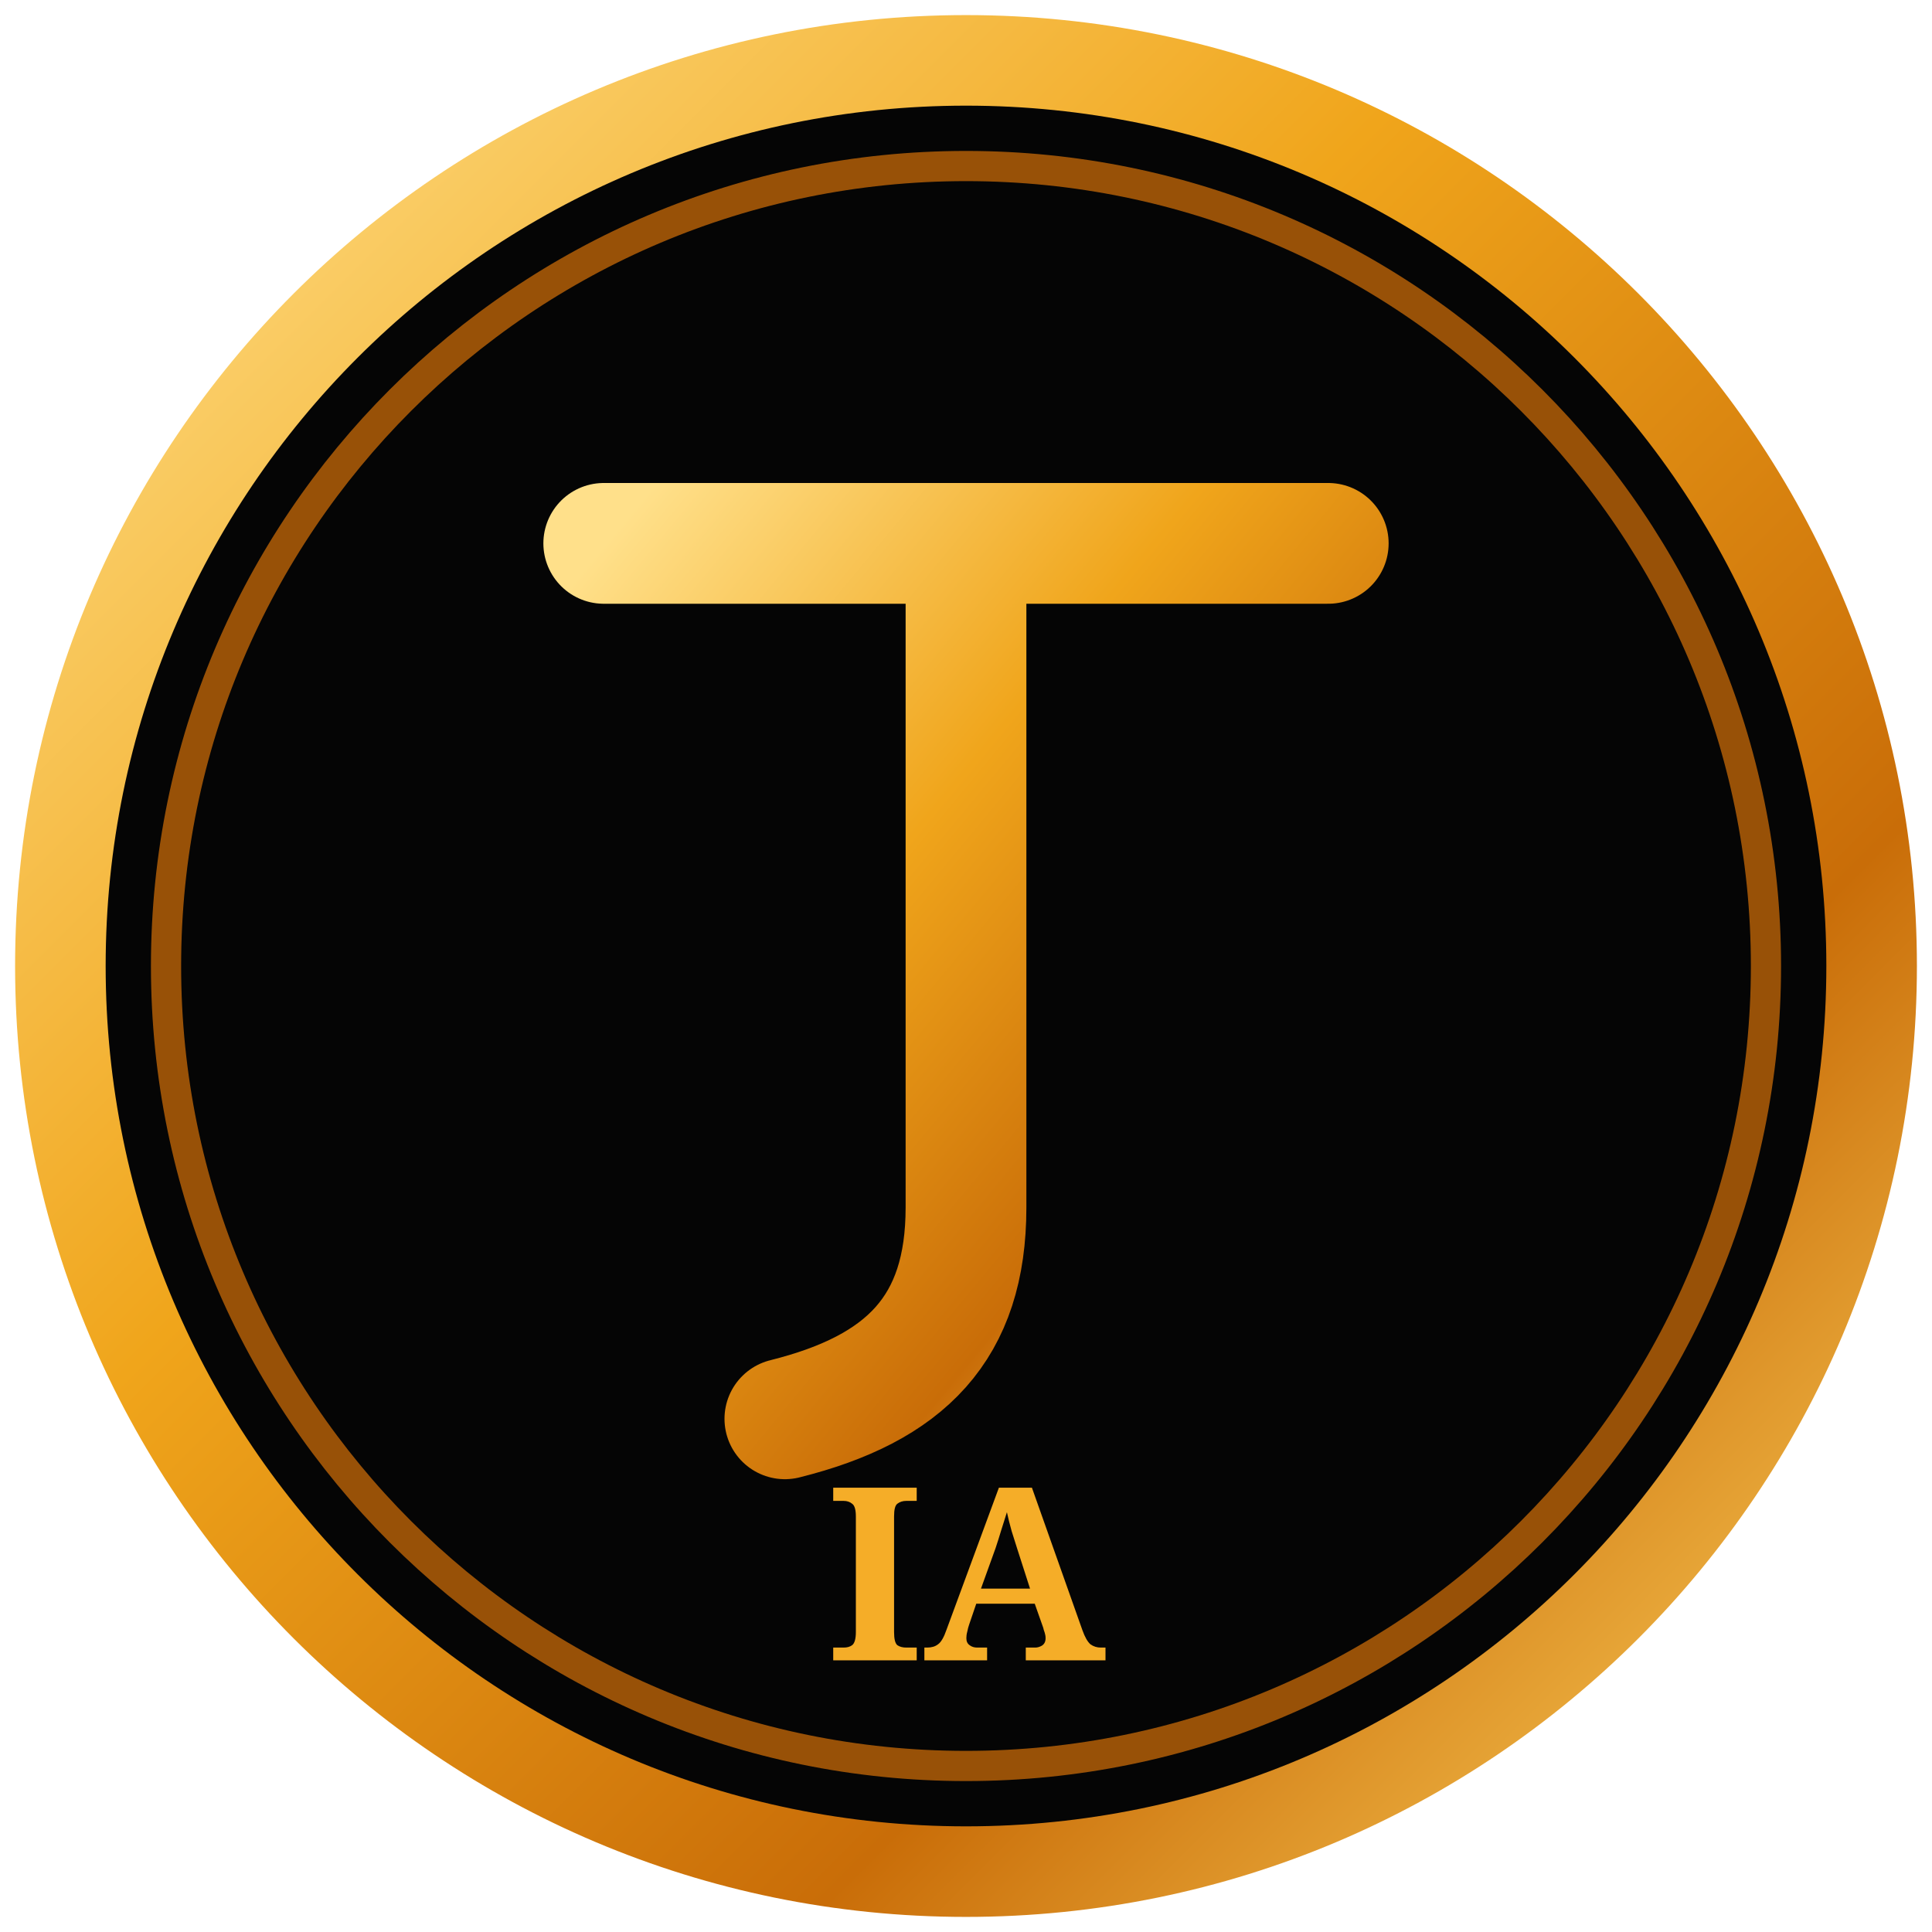
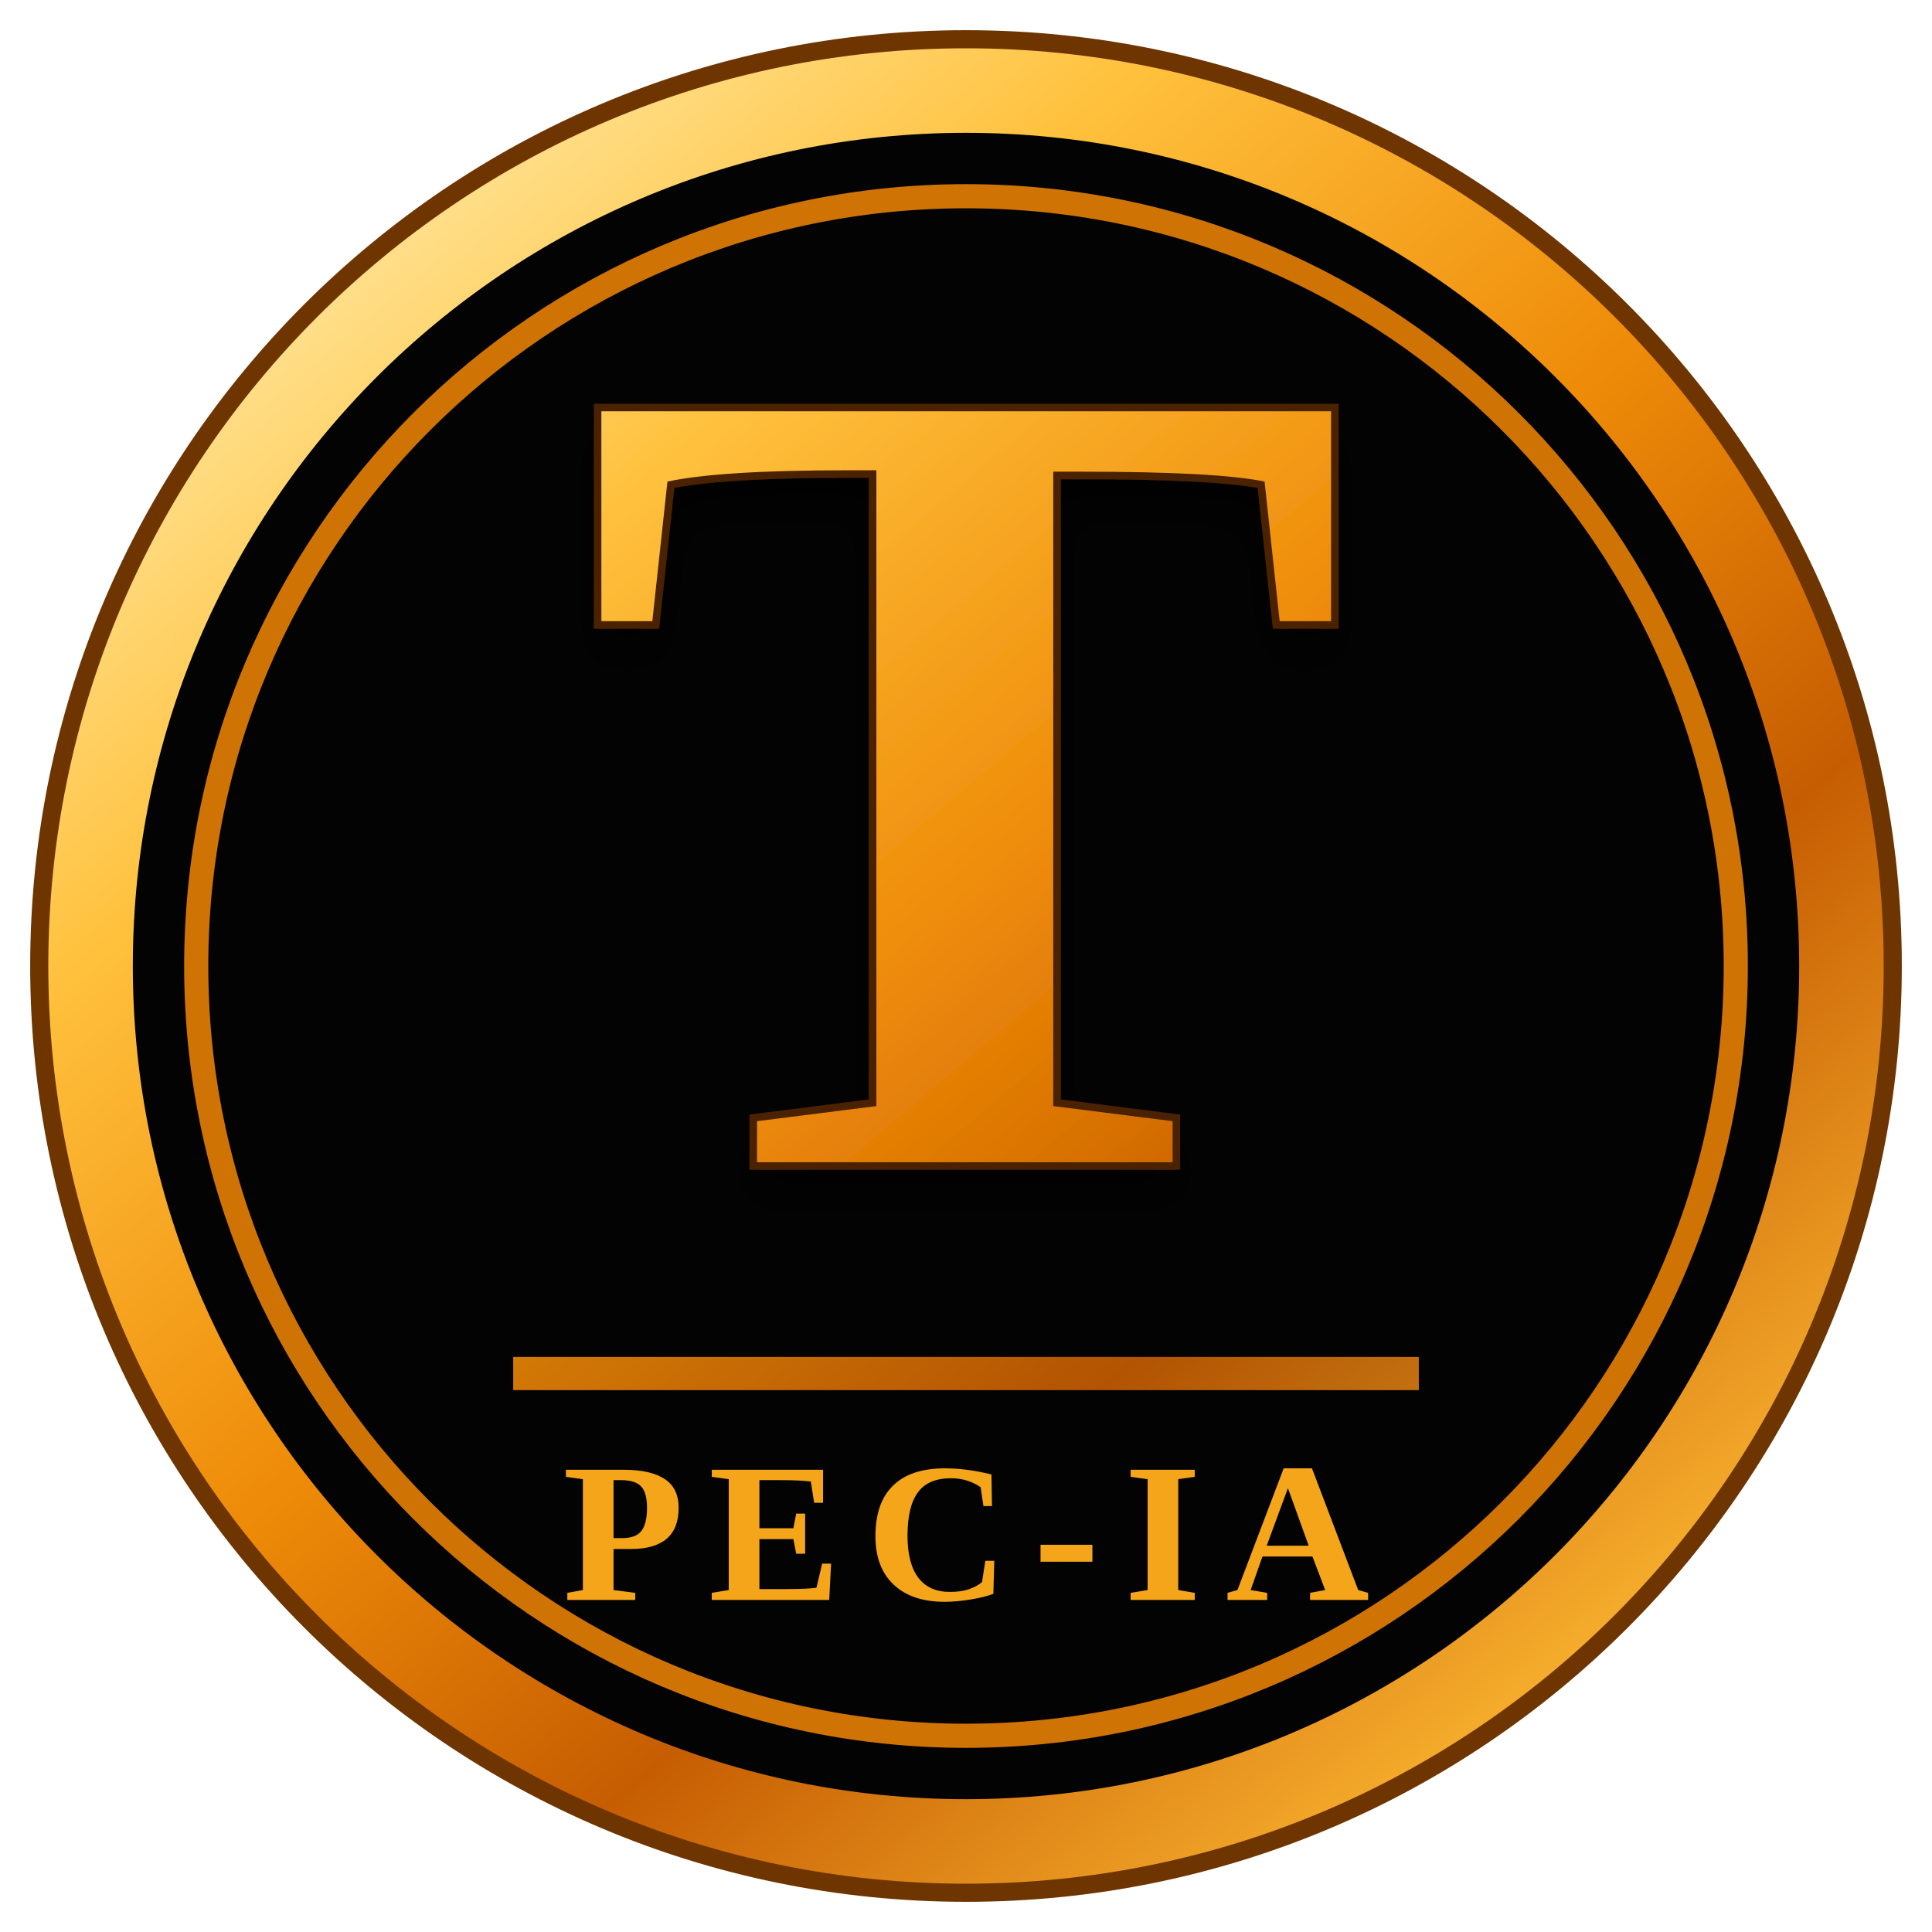
- <svg xmlns="http://www.w3.org/2000/svg" viewBox="0 0 64 64" role="img" aria-label="IA do Boi">
+ <svg xmlns="http://www.w3.org/2000/svg" viewBox="0 0 64 64" role="img" aria-label="TPEC-IA">
  <defs>
-     <linearGradient id="gold" x1="0" y1="0" x2="1" y2="1">
-       <stop offset="0" stop-color="#ffe08a" />
-       <stop offset="0.38" stop-color="#f0a51b" />
-       <stop offset="0.72" stop-color="#c96d08" />
-       <stop offset="1" stop-color="#ffd45f" />
+     <linearGradient id="gold" x1="10" y1="6" x2="54" y2="58" gradientUnits="userSpaceOnUse">
+       <stop offset="0" stop-color="#ffe8a1" />
+       <stop offset="0.22" stop-color="#ffc13d" />
+       <stop offset="0.48" stop-color="#ee8b08" />
+       <stop offset="0.7" stop-color="#c65d02" />
+       <stop offset="1" stop-color="#ffbd35" />
    </linearGradient>
+     <filter id="shine" x="-30%" y="-30%" width="160%" height="160%">
+       <feDropShadow dx="0" dy="1" stdDeviation="0.7" flood-color="#000" flood-opacity="0.65" />
+     </filter>
  </defs>
-   <circle cx="32" cy="32" r="30" fill="#050505" stroke="url(#gold)" stroke-width="3" />
-   <circle cx="32" cy="32" r="26.5" fill="none" stroke="#a95a08" stroke-width="1" opacity="0.9" />
-   <path d="M20 18h24M32 18v22c0 4-2 6-6 7" fill="none" stroke="url(#gold)" stroke-width="4" stroke-linecap="round" stroke-linejoin="round" />
-   <text x="32" y="55" text-anchor="middle" font-family="Georgia, serif" font-size="8" font-weight="700" fill="#f5ad28">IA</text>
+   <circle cx="32" cy="32" r="30.5" fill="#030303" stroke="#6f3500" stroke-width="1" />
+   <circle cx="32" cy="32" r="29" fill="none" stroke="url(#gold)" stroke-width="2.8" />
+   <circle cx="32" cy="32" r="25.5" fill="none" stroke="#d97904" stroke-width="0.8" opacity="0.95" />
+   <text x="32" y="38.5" text-anchor="middle" font-family="Georgia, 'Times New Roman', serif" font-size="38" font-weight="700" fill="url(#gold)" stroke="#4b2200" stroke-width="0.5" paint-order="stroke" filter="url(#shine)">T</text>
+   <path d="M17 45.5h30" stroke="url(#gold)" stroke-width="1.1" opacity="0.9" />
+   <text x="32" y="53" text-anchor="middle" font-family="Georgia, 'Times New Roman', serif" font-size="6.6" font-weight="700" letter-spacing="0.8" fill="#f4a51a">PEC-IA</text>
</svg>
